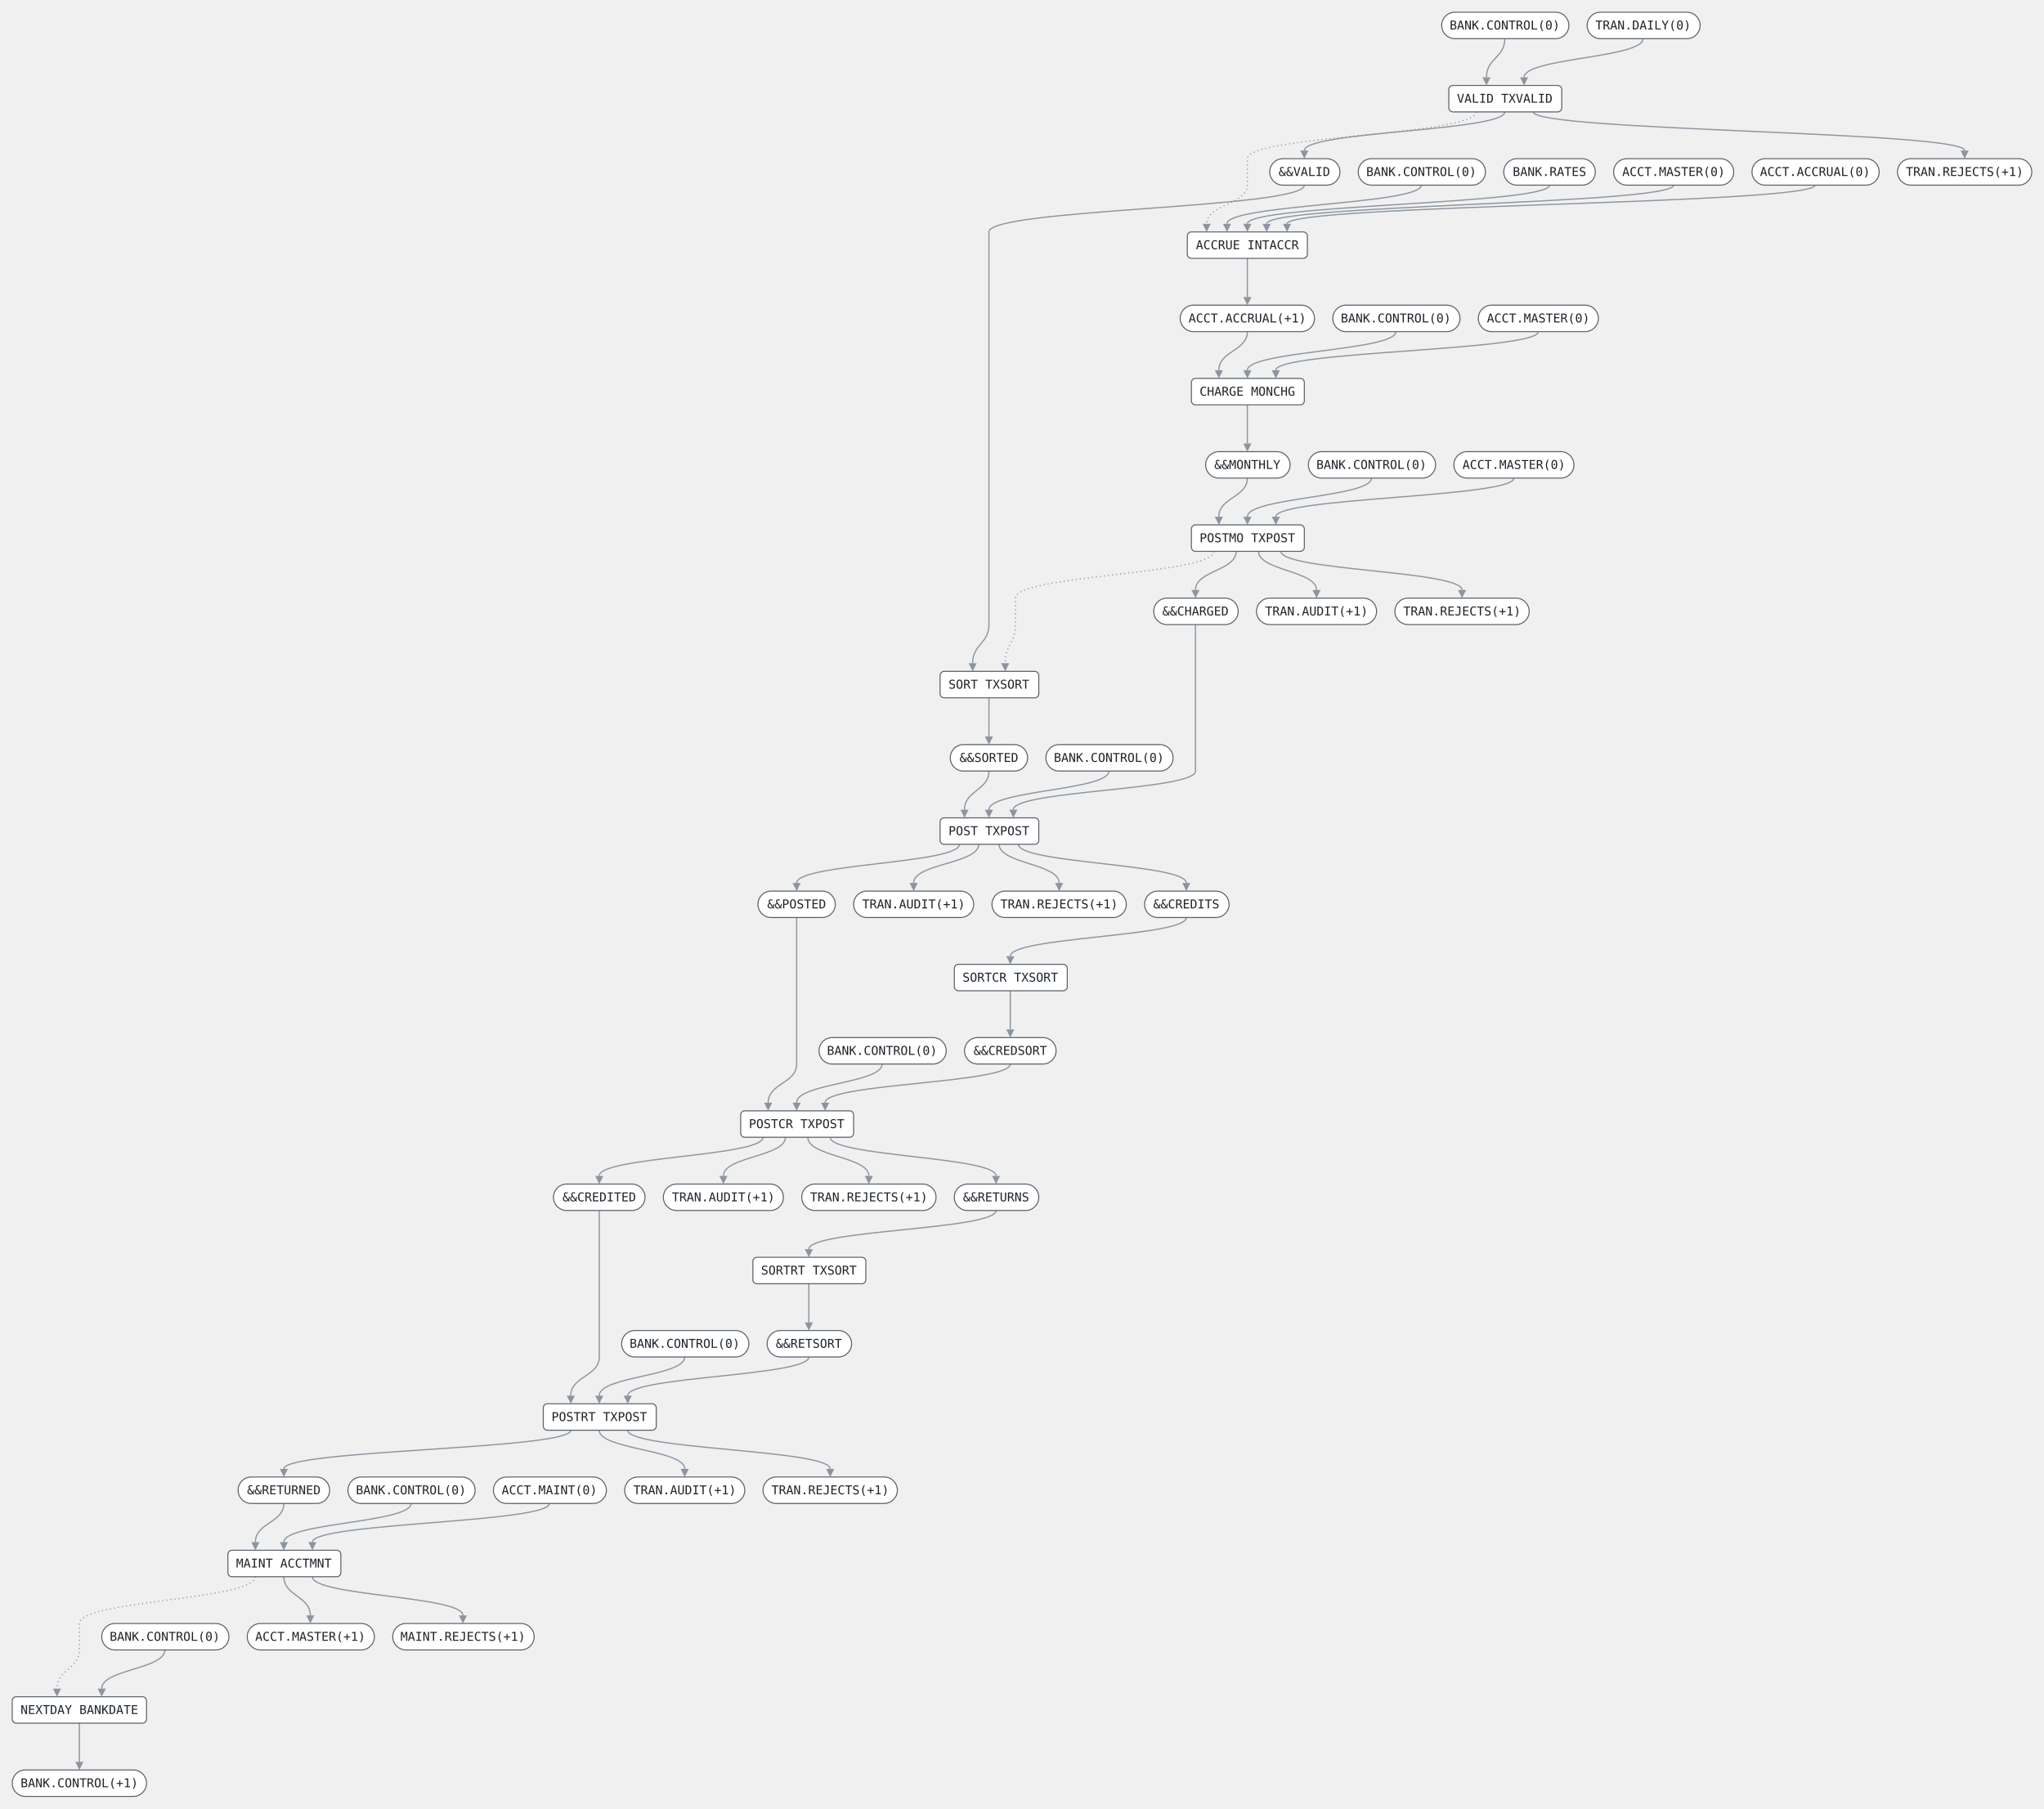
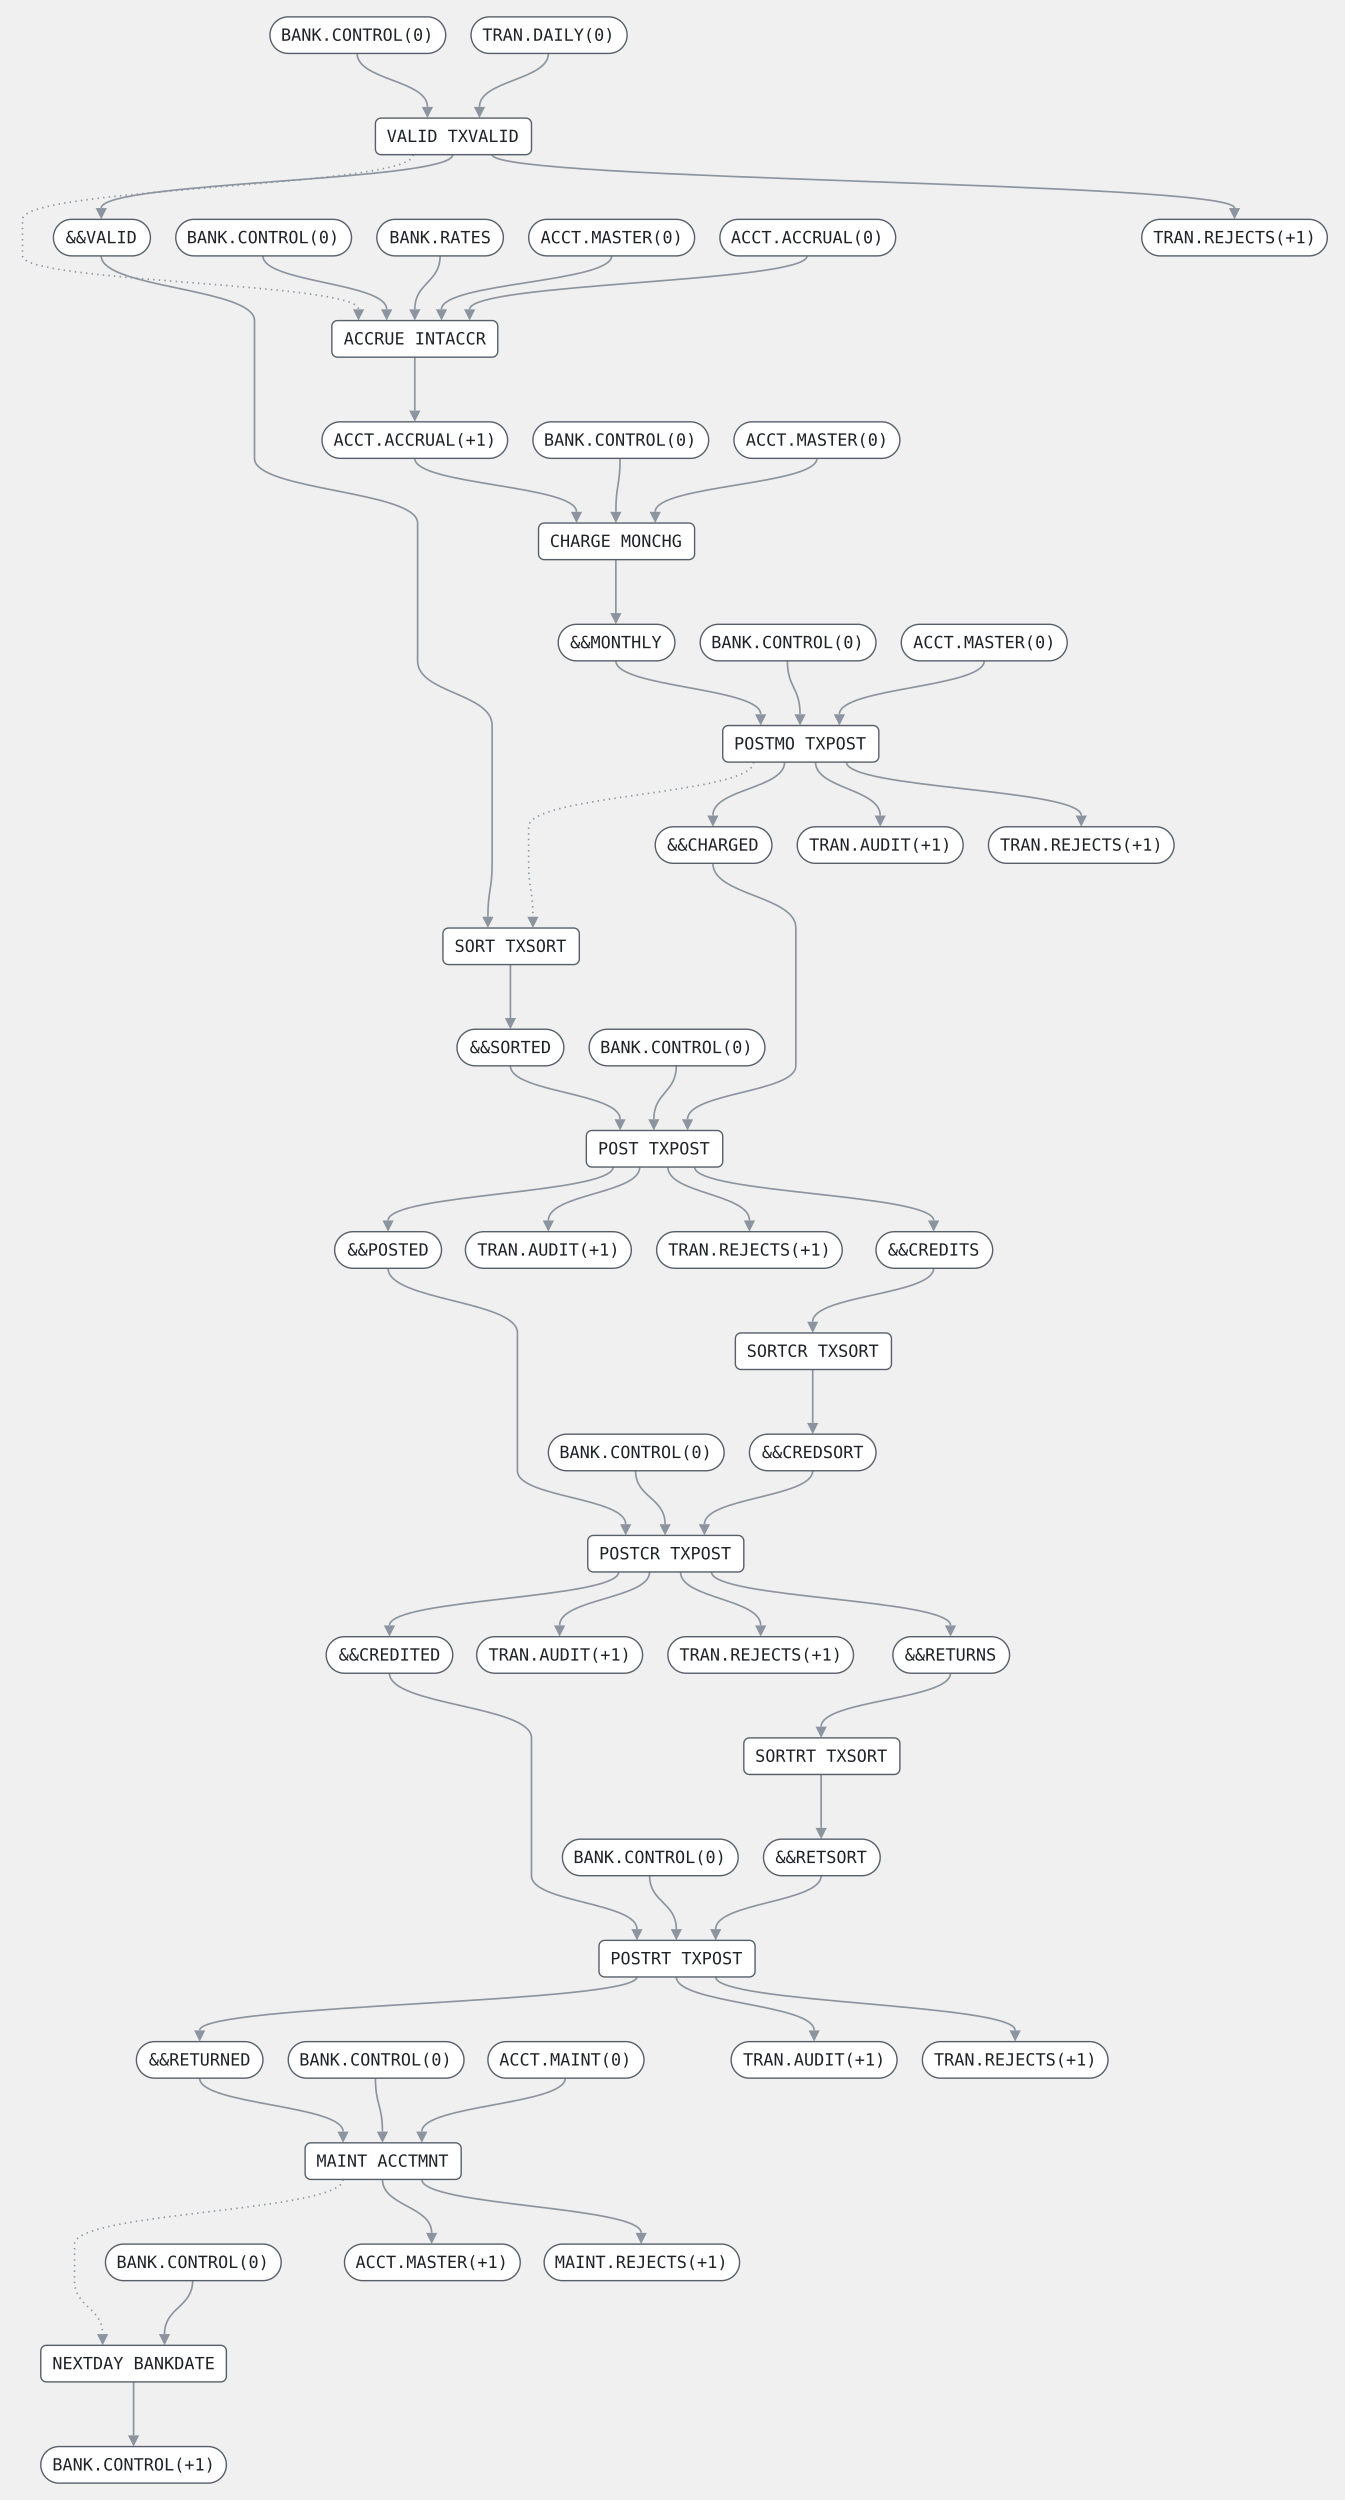
- <svg xmlns="http://www.w3.org/2000/svg" width="2009" height="1778" viewBox="0 0 2009 1778" font-family="ui-monospace, SFMono-Regular, Menlo, Consolas, monospace" font-size="12">
+ <svg xmlns="http://www.w3.org/2000/svg" width="956" height="1778" viewBox="0 0 956 1778" font-family="ui-monospace, SFMono-Regular, Menlo, Consolas, monospace" font-size="12">
  <style>
.box { fill: #ffffff; stroke: #57606a; stroke-width: 1 }
.box.emphasis { stroke-width: 2.5 }
.label { fill: #1f2328 }
.edge { fill: none; stroke: #8c959f; stroke-width: 1.2 }
.edge.dashed { stroke-dasharray: 4 3 }
.edge.dotted { stroke-dasharray: 1 3 }
.head { fill: #8c959f }
@media (prefers-color-scheme: dark) {
  .box { fill: #161b22; stroke: #8b949e }
  .label { fill: #e6edf3 }
  .edge { stroke: #6e7681 }
  .head { fill: #6e7681 }
}
</style>
  <defs>
    <marker id="arrow" viewBox="0 0 8 8" refX="0" refY="4" markerUnits="userSpaceOnUse" markerWidth="8" markerHeight="8" orient="auto-start-reverse">
      <path class="head" d="M0,0 L8,4 L0,8 z" />
    </marker>
  </defs>
-   <path class="edge" d="M1479,38 C1479,57 1461,57 1461,76" marker-end="url(#arrow)" />
-   <path class="edge" d="M1615,38 C1615,57 1498,57 1498,76" marker-end="url(#arrow)" />
-   <path class="edge" d="M1479,110 C1479,129 1282,129 1282,148" marker-end="url(#arrow)" />
-   <path class="edge" d="M1507,110 C1507,129 1931,129 1931,148" marker-end="url(#arrow)" />
-   <path class="edge" d="M1397,182 C1397,201 1206,201 1206,220" marker-end="url(#arrow)" />
-   <path class="edge" d="M1523,182 C1523,201 1226,201 1226,220" marker-end="url(#arrow)" />
-   <path class="edge" d="M1645,182 C1645,201 1245,201 1245,220" marker-end="url(#arrow)" />
-   <path class="edge" d="M1784,182 C1784,201 1265,201 1265,220" marker-end="url(#arrow)" />
-   <path class="edge dotted" d="M1451,110 C1451,133 1226,133 1226,156 L1226,182 C1226,201 1186,201 1186,220" marker-end="url(#arrow)" />
-   <path class="edge" d="M1226,254 C1226,273 1226,273 1226,292" marker-end="url(#arrow)" />
-   <path class="edge" d="M1372,326 C1372,345 1226,345 1226,364" marker-end="url(#arrow)" />
-   <path class="edge" d="M1512,326 C1512,345 1254,345 1254,364" marker-end="url(#arrow)" />
-   <path class="edge" d="M1226,326 C1226,345 1198,345 1198,364" marker-end="url(#arrow)" />
-   <path class="edge" d="M1226,398 C1226,417 1226,417 1226,436" marker-end="url(#arrow)" />
-   <path class="edge" d="M1348,470 C1348,489 1226,489 1226,508" marker-end="url(#arrow)" />
-   <path class="edge" d="M1488,470 C1488,489 1254,489 1254,508" marker-end="url(#arrow)" />
-   <path class="edge" d="M1226,470 C1226,489 1198,489 1198,508" marker-end="url(#arrow)" />
-   <path class="edge" d="M1215,542 C1215,561 1175,561 1175,580" marker-end="url(#arrow)" />
-   <path class="edge" d="M1237,542 C1237,561 1294,561 1294,580" marker-end="url(#arrow)" />
-   <path class="edge" d="M1259,542 C1259,561 1437,561 1437,580" marker-end="url(#arrow)" />
-   <path class="edge" d="M1282,182 C1282,205 972,205 972,228 L972,254 C972,277 972,277 972,300 L972,326 C972,349 972,349 972,372 L972,398 C972,421 972,421 972,444 L972,470 C972,493 972,493 972,516 L972,542 C972,565 972,565 972,588 L972,614 C972,633 956,633 956,652" marker-end="url(#arrow)" />
-   <path class="edge dotted" d="M1193,542 C1193,565 998,565 998,588 L998,614 C998,633 988,633 988,652" marker-end="url(#arrow)" />
-   <path class="edge" d="M972,686 C972,705 972,705 972,724" marker-end="url(#arrow)" />
-   <path class="edge" d="M1090,758 C1090,777 972,777 972,796" marker-end="url(#arrow)" />
-   <path class="edge" d="M1175,614 C1175,637 1175,637 1175,660 L1175,686 C1175,709 1175,709 1175,732 L1175,758 C1175,777 996,777 996,796" marker-end="url(#arrow)" />
-   <path class="edge" d="M972,758 C972,777 948,777 948,796" marker-end="url(#arrow)" />
-   <path class="edge" d="M943,830 C943,849 783,849 783,868" marker-end="url(#arrow)" />
-   <path class="edge" d="M962,830 C962,849 898,849 898,868" marker-end="url(#arrow)" />
-   <path class="edge" d="M982,830 C982,849 1041,849 1041,868" marker-end="url(#arrow)" />
-   <path class="edge" d="M1001,830 C1001,849 1166,849 1166,868" marker-end="url(#arrow)" />
-   <path class="edge" d="M1166,902 C1166,921 993,921 993,940" marker-end="url(#arrow)" />
-   <path class="edge" d="M993,974 C993,993 993,993 993,1012" marker-end="url(#arrow)" />
-   <path class="edge" d="M867,1046 C867,1065 783,1065 783,1084" marker-end="url(#arrow)" />
-   <path class="edge" d="M783,902 C783,925 783,925 783,948 L783,974 C783,997 783,997 783,1020 L783,1046 C783,1065 755,1065 755,1084" marker-end="url(#arrow)" />
-   <path class="edge" d="M993,1046 C993,1065 811,1065 811,1084" marker-end="url(#arrow)" />
-   <path class="edge" d="M750,1118 C750,1137 589,1137 589,1156" marker-end="url(#arrow)" />
-   <path class="edge" d="M772,1118 C772,1137 711,1137 711,1156" marker-end="url(#arrow)" />
-   <path class="edge" d="M794,1118 C794,1137 854,1137 854,1156" marker-end="url(#arrow)" />
-   <path class="edge" d="M816,1118 C816,1137 979,1137 979,1156" marker-end="url(#arrow)" />
-   <path class="edge" d="M979,1190 C979,1209 795,1209 795,1228" marker-end="url(#arrow)" />
-   <path class="edge" d="M795,1262 C795,1281 795,1281 795,1300" marker-end="url(#arrow)" />
-   <path class="edge" d="M673,1334 C673,1353 589,1353 589,1372" marker-end="url(#arrow)" />
-   <path class="edge" d="M589,1190 C589,1213 589,1213 589,1236 L589,1262 C589,1285 589,1285 589,1308 L589,1334 C589,1353 561,1353 561,1372" marker-end="url(#arrow)" />
-   <path class="edge" d="M795,1334 C795,1353 617,1353 617,1372" marker-end="url(#arrow)" />
-   <path class="edge" d="M561,1406 C561,1425 279,1425 279,1444" marker-end="url(#arrow)" />
-   <path class="edge" d="M589,1406 C589,1425 673,1425 673,1444" marker-end="url(#arrow)" />
-   <path class="edge" d="M617,1406 C617,1425 816,1425 816,1444" marker-end="url(#arrow)" />
-   <path class="edge" d="M404,1478 C404,1497 279,1497 279,1516" marker-end="url(#arrow)" />
-   <path class="edge" d="M279,1478 C279,1497 251,1497 251,1516" marker-end="url(#arrow)" />
-   <path class="edge" d="M540,1478 C540,1497 307,1497 307,1516" marker-end="url(#arrow)" />
-   <path class="edge" d="M279,1550 C279,1569 305,1569 305,1588" marker-end="url(#arrow)" />
-   <path class="edge" d="M307,1550 C307,1569 455,1569 455,1588" marker-end="url(#arrow)" />
-   <path class="edge" d="M162,1622 C162,1641 100,1641 100,1660" marker-end="url(#arrow)" />
-   <path class="edge dotted" d="M251,1550 C251,1573 78,1573 78,1596 L78,1622 C78,1641 56,1641 56,1660" marker-end="url(#arrow)" />
-   <path class="edge" d="M78,1694 C78,1713 78,1713 78,1732" marker-end="url(#arrow)" />
-   <g>
-     <rect class="box" x="1417" y="12" width="125" height="26" rx="13" />
-     <text class="label" x="1479" y="29" text-anchor="middle">BANK.CONTROL(0)</text>
-   </g>
-   <g>
-     <rect class="box" x="1560" y="12" width="111" height="26" rx="13" />
-     <text class="label" x="1615" y="29" text-anchor="middle">TRAN.DAILY(0)</text>
+   <path class="edge" d="M254,38 C254,57 304,57 304,76" marker-end="url(#arrow)" />
+   <path class="edge" d="M390,38 C390,57 341,57 341,76" marker-end="url(#arrow)" />
+   <path class="edge" d="M322,110 C322,129 72,129 72,148" marker-end="url(#arrow)" />
+   <path class="edge" d="M350,110 C350,129 878,129 878,148" marker-end="url(#arrow)" />
+   <path class="edge" d="M187,182 C187,201 275,201 275,220" marker-end="url(#arrow)" />
+   <path class="edge" d="M313,182 C313,201 295,201 295,220" marker-end="url(#arrow)" />
+   <path class="edge" d="M435,182 C435,201 314,201 314,220" marker-end="url(#arrow)" />
+   <path class="edge" d="M574,182 C574,201 334,201 334,220" marker-end="url(#arrow)" />
+   <path class="edge dotted" d="M294,110 C294,133 16,133 16,156 L16,182 C16,201 255,201 255,220" marker-end="url(#arrow)" />
+   <path class="edge" d="M295,254 C295,273 295,273 295,292" marker-end="url(#arrow)" />
+   <path class="edge" d="M441,326 C441,345 438,345 438,364" marker-end="url(#arrow)" />
+   <path class="edge" d="M581,326 C581,345 466,345 466,364" marker-end="url(#arrow)" />
+   <path class="edge" d="M295,326 C295,345 410,345 410,364" marker-end="url(#arrow)" />
+   <path class="edge" d="M438,398 C438,417 438,417 438,436" marker-end="url(#arrow)" />
+   <path class="edge" d="M560,470 C560,489 569,489 569,508" marker-end="url(#arrow)" />
+   <path class="edge" d="M700,470 C700,489 597,489 597,508" marker-end="url(#arrow)" />
+   <path class="edge" d="M438,470 C438,489 541,489 541,508" marker-end="url(#arrow)" />
+   <path class="edge" d="M558,542 C558,561 507,561 507,580" marker-end="url(#arrow)" />
+   <path class="edge" d="M580,542 C580,561 626,561 626,580" marker-end="url(#arrow)" />
+   <path class="edge" d="M602,542 C602,561 769,561 769,580" marker-end="url(#arrow)" />
+   <path class="edge" d="M72,182 C72,205 181,205 181,228 L181,254 C181,277 181,277 181,300 L181,326 C181,349 297,349 297,372 L297,398 C297,421 297,421 297,444 L297,470 C297,493 350,493 350,516 L350,542 C350,565 350,565 350,588 L350,614 C350,633 347,633 347,652" marker-end="url(#arrow)" />
+   <path class="edge dotted" d="M536,542 C536,565 376,565 376,588 L376,614 C376,633 379,633 379,652" marker-end="url(#arrow)" />
+   <path class="edge" d="M363,686 C363,705 363,705 363,724" marker-end="url(#arrow)" />
+   <path class="edge" d="M481,758 C481,777 465,777 465,796" marker-end="url(#arrow)" />
+   <path class="edge" d="M507,614 C507,637 566,637 566,660 L566,686 C566,709 566,709 566,732 L566,758 C566,777 489,777 489,796" marker-end="url(#arrow)" />
+   <path class="edge" d="M363,758 C363,777 441,777 441,796" marker-end="url(#arrow)" />
+   <path class="edge" d="M436,830 C436,849 276,849 276,868" marker-end="url(#arrow)" />
+   <path class="edge" d="M455,830 C455,849 390,849 390,868" marker-end="url(#arrow)" />
+   <path class="edge" d="M475,830 C475,849 533,849 533,868" marker-end="url(#arrow)" />
+   <path class="edge" d="M494,830 C494,849 664,849 664,868" marker-end="url(#arrow)" />
+   <path class="edge" d="M664,902 C664,921 578,921 578,940" marker-end="url(#arrow)" />
+   <path class="edge" d="M578,974 C578,993 578,993 578,1012" marker-end="url(#arrow)" />
+   <path class="edge" d="M452,1046 C452,1065 473,1065 473,1084" marker-end="url(#arrow)" />
+   <path class="edge" d="M276,902 C276,925 368,925 368,948 L368,974 C368,997 368,997 368,1020 L368,1046 C368,1065 445,1065 445,1084" marker-end="url(#arrow)" />
+   <path class="edge" d="M578,1046 C578,1065 501,1065 501,1084" marker-end="url(#arrow)" />
+   <path class="edge" d="M440,1118 C440,1137 277,1137 277,1156" marker-end="url(#arrow)" />
+   <path class="edge" d="M462,1118 C462,1137 398,1137 398,1156" marker-end="url(#arrow)" />
+   <path class="edge" d="M484,1118 C484,1137 541,1137 541,1156" marker-end="url(#arrow)" />
+   <path class="edge" d="M506,1118 C506,1137 676,1137 676,1156" marker-end="url(#arrow)" />
+   <path class="edge" d="M676,1190 C676,1209 584,1209 584,1228" marker-end="url(#arrow)" />
+   <path class="edge" d="M584,1262 C584,1281 584,1281 584,1300" marker-end="url(#arrow)" />
+   <path class="edge" d="M462,1334 C462,1353 481,1353 481,1372" marker-end="url(#arrow)" />
+   <path class="edge" d="M277,1190 C277,1213 378,1213 378,1236 L378,1262 C378,1285 378,1285 378,1308 L378,1334 C378,1353 453,1353 453,1372" marker-end="url(#arrow)" />
+   <path class="edge" d="M584,1334 C584,1353 509,1353 509,1372" marker-end="url(#arrow)" />
+   <path class="edge" d="M453,1406 C453,1425 142,1425 142,1444" marker-end="url(#arrow)" />
+   <path class="edge" d="M481,1406 C481,1425 579,1425 579,1444" marker-end="url(#arrow)" />
+   <path class="edge" d="M509,1406 C509,1425 722,1425 722,1444" marker-end="url(#arrow)" />
+   <path class="edge" d="M267,1478 C267,1497 272,1497 272,1516" marker-end="url(#arrow)" />
+   <path class="edge" d="M142,1478 C142,1497 244,1497 244,1516" marker-end="url(#arrow)" />
+   <path class="edge" d="M402,1478 C402,1497 300,1497 300,1516" marker-end="url(#arrow)" />
+   <path class="edge" d="M272,1550 C272,1569 307,1569 307,1588" marker-end="url(#arrow)" />
+   <path class="edge" d="M300,1550 C300,1569 456,1569 456,1588" marker-end="url(#arrow)" />
+   <path class="edge" d="M137,1622 C137,1641 117,1641 117,1660" marker-end="url(#arrow)" />
+   <path class="edge dotted" d="M244,1550 C244,1573 53,1573 53,1596 L53,1622 C53,1641 73,1641 73,1660" marker-end="url(#arrow)" />
+   <path class="edge" d="M95,1694 C95,1713 95,1713 95,1732" marker-end="url(#arrow)" />
+   <g>
+     <rect class="box" x="192" y="12" width="125" height="26" rx="13" />
+     <text class="label" x="254" y="29" text-anchor="middle">BANK.CONTROL(0)</text>
+   </g>
+   <g>
+     <rect class="box" x="335" y="12" width="111" height="26" rx="13" />
+     <text class="label" x="390" y="29" text-anchor="middle">TRAN.DAILY(0)</text>
  </g>
  <a href="../../../pangaea/jobs/DAILY.jcl#L20">
-     <rect class="box" x="1424" y="84" width="111" height="26" rx="4" />
-     <text class="label" x="1479" y="101" text-anchor="middle">VALID TXVALID</text>
-   </a>
-   <g>
-     <rect class="box" x="1248" y="156" width="69" height="26" rx="13" />
-     <text class="label" x="1282" y="173" text-anchor="middle">&amp;&amp;VALID</text>
-   </g>
-   <g>
-     <rect class="box" x="1865" y="156" width="132" height="26" rx="13" />
-     <text class="label" x="1931" y="173" text-anchor="middle">TRAN.REJECTS(+1)</text>
-   </g>
-   <g>
-     <rect class="box" x="1335" y="156" width="125" height="26" rx="13" />
-     <text class="label" x="1397" y="173" text-anchor="middle">BANK.CONTROL(0)</text>
-   </g>
-   <g>
-     <rect class="box" x="1478" y="156" width="90" height="26" rx="13" />
-     <text class="label" x="1523" y="173" text-anchor="middle">BANK.RATES</text>
-   </g>
-   <g>
-     <rect class="box" x="1586" y="156" width="118" height="26" rx="13" />
-     <text class="label" x="1645" y="173" text-anchor="middle">ACCT.MASTER(0)</text>
-   </g>
-   <g>
-     <rect class="box" x="1722" y="156" width="125" height="26" rx="13" />
-     <text class="label" x="1784" y="173" text-anchor="middle">ACCT.ACCRUAL(0)</text>
+     <rect class="box" x="267" y="84" width="111" height="26" rx="4" />
+     <text class="label" x="322" y="101" text-anchor="middle">VALID TXVALID</text>
+   </a>
+   <g>
+     <rect class="box" x="38" y="156" width="69" height="26" rx="13" />
+     <text class="label" x="72" y="173" text-anchor="middle">&amp;&amp;VALID</text>
+   </g>
+   <g>
+     <rect class="box" x="812" y="156" width="132" height="26" rx="13" />
+     <text class="label" x="878" y="173" text-anchor="middle">TRAN.REJECTS(+1)</text>
+   </g>
+   <g>
+     <rect class="box" x="125" y="156" width="125" height="26" rx="13" />
+     <text class="label" x="187" y="173" text-anchor="middle">BANK.CONTROL(0)</text>
+   </g>
+   <g>
+     <rect class="box" x="268" y="156" width="90" height="26" rx="13" />
+     <text class="label" x="313" y="173" text-anchor="middle">BANK.RATES</text>
+   </g>
+   <g>
+     <rect class="box" x="376" y="156" width="118" height="26" rx="13" />
+     <text class="label" x="435" y="173" text-anchor="middle">ACCT.MASTER(0)</text>
+   </g>
+   <g>
+     <rect class="box" x="512" y="156" width="125" height="26" rx="13" />
+     <text class="label" x="574" y="173" text-anchor="middle">ACCT.ACCRUAL(0)</text>
  </g>
  <a href="../../../pangaea/jobs/DAILY.jcl#L33">
-     <rect class="box" x="1167" y="228" width="118" height="26" rx="4" />
-     <text class="label" x="1226" y="245" text-anchor="middle">ACCRUE INTACCR</text>
-   </a>
-   <g>
-     <rect class="box" x="1160" y="300" width="132" height="26" rx="13" />
-     <text class="label" x="1226" y="317" text-anchor="middle">ACCT.ACCRUAL(+1)</text>
-   </g>
-   <g>
-     <rect class="box" x="1310" y="300" width="125" height="26" rx="13" />
-     <text class="label" x="1372" y="317" text-anchor="middle">BANK.CONTROL(0)</text>
-   </g>
-   <g>
-     <rect class="box" x="1453" y="300" width="118" height="26" rx="13" />
-     <text class="label" x="1512" y="317" text-anchor="middle">ACCT.MASTER(0)</text>
+     <rect class="box" x="236" y="228" width="118" height="26" rx="4" />
+     <text class="label" x="295" y="245" text-anchor="middle">ACCRUE INTACCR</text>
+   </a>
+   <g>
+     <rect class="box" x="229" y="300" width="132" height="26" rx="13" />
+     <text class="label" x="295" y="317" text-anchor="middle">ACCT.ACCRUAL(+1)</text>
+   </g>
+   <g>
+     <rect class="box" x="379" y="300" width="125" height="26" rx="13" />
+     <text class="label" x="441" y="317" text-anchor="middle">BANK.CONTROL(0)</text>
+   </g>
+   <g>
+     <rect class="box" x="522" y="300" width="118" height="26" rx="13" />
+     <text class="label" x="581" y="317" text-anchor="middle">ACCT.MASTER(0)</text>
  </g>
  <a href="../../../pangaea/jobs/DAILY.jcl#L41">
-     <rect class="box" x="1171" y="372" width="111" height="26" rx="4" />
-     <text class="label" x="1226" y="389" text-anchor="middle">CHARGE MONCHG</text>
-   </a>
-   <g>
-     <rect class="box" x="1185" y="444" width="83" height="26" rx="13" />
-     <text class="label" x="1226" y="461" text-anchor="middle">&amp;&amp;MONTHLY</text>
-   </g>
-   <g>
-     <rect class="box" x="1286" y="444" width="125" height="26" rx="13" />
-     <text class="label" x="1348" y="461" text-anchor="middle">BANK.CONTROL(0)</text>
-   </g>
-   <g>
-     <rect class="box" x="1429" y="444" width="118" height="26" rx="13" />
-     <text class="label" x="1488" y="461" text-anchor="middle">ACCT.MASTER(0)</text>
+     <rect class="box" x="383" y="372" width="111" height="26" rx="4" />
+     <text class="label" x="438" y="389" text-anchor="middle">CHARGE MONCHG</text>
+   </a>
+   <g>
+     <rect class="box" x="397" y="444" width="83" height="26" rx="13" />
+     <text class="label" x="438" y="461" text-anchor="middle">&amp;&amp;MONTHLY</text>
+   </g>
+   <g>
+     <rect class="box" x="498" y="444" width="125" height="26" rx="13" />
+     <text class="label" x="560" y="461" text-anchor="middle">BANK.CONTROL(0)</text>
+   </g>
+   <g>
+     <rect class="box" x="641" y="444" width="118" height="26" rx="13" />
+     <text class="label" x="700" y="461" text-anchor="middle">ACCT.MASTER(0)</text>
  </g>
  <a href="../../../pangaea/jobs/DAILY.jcl#L48">
-     <rect class="box" x="1171" y="516" width="111" height="26" rx="4" />
-     <text class="label" x="1226" y="533" text-anchor="middle">POSTMO TXPOST</text>
-   </a>
-   <g>
-     <rect class="box" x="1134" y="588" width="83" height="26" rx="13" />
-     <text class="label" x="1175" y="605" text-anchor="middle">&amp;&amp;CHARGED</text>
-   </g>
-   <g>
-     <rect class="box" x="1235" y="588" width="118" height="26" rx="13" />
-     <text class="label" x="1294" y="605" text-anchor="middle">TRAN.AUDIT(+1)</text>
-   </g>
-   <g>
-     <rect class="box" x="1371" y="588" width="132" height="26" rx="13" />
-     <text class="label" x="1437" y="605" text-anchor="middle">TRAN.REJECTS(+1)</text>
+     <rect class="box" x="514" y="516" width="111" height="26" rx="4" />
+     <text class="label" x="569" y="533" text-anchor="middle">POSTMO TXPOST</text>
+   </a>
+   <g>
+     <rect class="box" x="466" y="588" width="83" height="26" rx="13" />
+     <text class="label" x="507" y="605" text-anchor="middle">&amp;&amp;CHARGED</text>
+   </g>
+   <g>
+     <rect class="box" x="567" y="588" width="118" height="26" rx="13" />
+     <text class="label" x="626" y="605" text-anchor="middle">TRAN.AUDIT(+1)</text>
+   </g>
+   <g>
+     <rect class="box" x="703" y="588" width="132" height="26" rx="13" />
+     <text class="label" x="769" y="605" text-anchor="middle">TRAN.REJECTS(+1)</text>
  </g>
  <a href="../../../pangaea/jobs/DAILY.jcl#L62">
-     <rect class="box" x="924" y="660" width="97" height="26" rx="4" />
-     <text class="label" x="972" y="677" text-anchor="middle">SORT TXSORT</text>
-   </a>
-   <g>
-     <rect class="box" x="934" y="732" width="76" height="26" rx="13" />
-     <text class="label" x="972" y="749" text-anchor="middle">&amp;&amp;SORTED</text>
-   </g>
-   <g>
-     <rect class="box" x="1028" y="732" width="125" height="26" rx="13" />
-     <text class="label" x="1090" y="749" text-anchor="middle">BANK.CONTROL(0)</text>
+     <rect class="box" x="315" y="660" width="97" height="26" rx="4" />
+     <text class="label" x="363" y="677" text-anchor="middle">SORT TXSORT</text>
+   </a>
+   <g>
+     <rect class="box" x="325" y="732" width="76" height="26" rx="13" />
+     <text class="label" x="363" y="749" text-anchor="middle">&amp;&amp;SORTED</text>
+   </g>
+   <g>
+     <rect class="box" x="419" y="732" width="125" height="26" rx="13" />
+     <text class="label" x="481" y="749" text-anchor="middle">BANK.CONTROL(0)</text>
  </g>
  <a href="../../../pangaea/jobs/DAILY.jcl#L66">
-     <rect class="box" x="924" y="804" width="97" height="26" rx="4" />
-     <text class="label" x="972" y="821" text-anchor="middle">POST TXPOST</text>
-   </a>
-   <g>
-     <rect class="box" x="745" y="876" width="76" height="26" rx="13" />
-     <text class="label" x="783" y="893" text-anchor="middle">&amp;&amp;POSTED</text>
-   </g>
-   <g>
-     <rect class="box" x="839" y="876" width="118" height="26" rx="13" />
-     <text class="label" x="898" y="893" text-anchor="middle">TRAN.AUDIT(+1)</text>
-   </g>
-   <g>
-     <rect class="box" x="975" y="876" width="132" height="26" rx="13" />
-     <text class="label" x="1041" y="893" text-anchor="middle">TRAN.REJECTS(+1)</text>
-   </g>
-   <g>
-     <rect class="box" x="1125" y="876" width="83" height="26" rx="13" />
-     <text class="label" x="1166" y="893" text-anchor="middle">&amp;&amp;CREDITS</text>
+     <rect class="box" x="417" y="804" width="97" height="26" rx="4" />
+     <text class="label" x="465" y="821" text-anchor="middle">POST TXPOST</text>
+   </a>
+   <g>
+     <rect class="box" x="238" y="876" width="76" height="26" rx="13" />
+     <text class="label" x="276" y="893" text-anchor="middle">&amp;&amp;POSTED</text>
+   </g>
+   <g>
+     <rect class="box" x="331" y="876" width="118" height="26" rx="13" />
+     <text class="label" x="390" y="893" text-anchor="middle">TRAN.AUDIT(+1)</text>
+   </g>
+   <g>
+     <rect class="box" x="467" y="876" width="132" height="26" rx="13" />
+     <text class="label" x="533" y="893" text-anchor="middle">TRAN.REJECTS(+1)</text>
+   </g>
+   <g>
+     <rect class="box" x="623" y="876" width="83" height="26" rx="13" />
+     <text class="label" x="664" y="893" text-anchor="middle">&amp;&amp;CREDITS</text>
  </g>
  <a href="../../../pangaea/jobs/DAILY.jcl#L80">
-     <rect class="box" x="938" y="948" width="111" height="26" rx="4" />
-     <text class="label" x="993" y="965" text-anchor="middle">SORTCR TXSORT</text>
-   </a>
-   <g>
-     <rect class="box" x="948" y="1020" width="90" height="26" rx="13" />
-     <text class="label" x="993" y="1037" text-anchor="middle">&amp;&amp;CREDSORT</text>
-   </g>
-   <g>
-     <rect class="box" x="805" y="1020" width="125" height="26" rx="13" />
-     <text class="label" x="867" y="1037" text-anchor="middle">BANK.CONTROL(0)</text>
+     <rect class="box" x="523" y="948" width="111" height="26" rx="4" />
+     <text class="label" x="578" y="965" text-anchor="middle">SORTCR TXSORT</text>
+   </a>
+   <g>
+     <rect class="box" x="533" y="1020" width="90" height="26" rx="13" />
+     <text class="label" x="578" y="1037" text-anchor="middle">&amp;&amp;CREDSORT</text>
+   </g>
+   <g>
+     <rect class="box" x="390" y="1020" width="125" height="26" rx="13" />
+     <text class="label" x="452" y="1037" text-anchor="middle">BANK.CONTROL(0)</text>
  </g>
  <a href="../../../pangaea/jobs/DAILY.jcl#L84">
-     <rect class="box" x="728" y="1092" width="111" height="26" rx="4" />
-     <text class="label" x="783" y="1109" text-anchor="middle">POSTCR TXPOST</text>
-   </a>
-   <g>
-     <rect class="box" x="544" y="1164" width="90" height="26" rx="13" />
-     <text class="label" x="589" y="1181" text-anchor="middle">&amp;&amp;CREDITED</text>
-   </g>
-   <g>
-     <rect class="box" x="652" y="1164" width="118" height="26" rx="13" />
-     <text class="label" x="711" y="1181" text-anchor="middle">TRAN.AUDIT(+1)</text>
-   </g>
-   <g>
-     <rect class="box" x="788" y="1164" width="132" height="26" rx="13" />
-     <text class="label" x="854" y="1181" text-anchor="middle">TRAN.REJECTS(+1)</text>
-   </g>
-   <g>
-     <rect class="box" x="938" y="1164" width="83" height="26" rx="13" />
-     <text class="label" x="979" y="1181" text-anchor="middle">&amp;&amp;RETURNS</text>
+     <rect class="box" x="418" y="1092" width="111" height="26" rx="4" />
+     <text class="label" x="473" y="1109" text-anchor="middle">POSTCR TXPOST</text>
+   </a>
+   <g>
+     <rect class="box" x="232" y="1164" width="90" height="26" rx="13" />
+     <text class="label" x="277" y="1181" text-anchor="middle">&amp;&amp;CREDITED</text>
+   </g>
+   <g>
+     <rect class="box" x="339" y="1164" width="118" height="26" rx="13" />
+     <text class="label" x="398" y="1181" text-anchor="middle">TRAN.AUDIT(+1)</text>
+   </g>
+   <g>
+     <rect class="box" x="475" y="1164" width="132" height="26" rx="13" />
+     <text class="label" x="541" y="1181" text-anchor="middle">TRAN.REJECTS(+1)</text>
+   </g>
+   <g>
+     <rect class="box" x="635" y="1164" width="83" height="26" rx="13" />
+     <text class="label" x="676" y="1181" text-anchor="middle">&amp;&amp;RETURNS</text>
  </g>
  <a href="../../../pangaea/jobs/DAILY.jcl#L98">
-     <rect class="box" x="740" y="1236" width="111" height="26" rx="4" />
-     <text class="label" x="795" y="1253" text-anchor="middle">SORTRT TXSORT</text>
-   </a>
-   <g>
-     <rect class="box" x="754" y="1308" width="83" height="26" rx="13" />
-     <text class="label" x="795" y="1325" text-anchor="middle">&amp;&amp;RETSORT</text>
-   </g>
-   <g>
-     <rect class="box" x="611" y="1308" width="125" height="26" rx="13" />
-     <text class="label" x="673" y="1325" text-anchor="middle">BANK.CONTROL(0)</text>
+     <rect class="box" x="529" y="1236" width="111" height="26" rx="4" />
+     <text class="label" x="584" y="1253" text-anchor="middle">SORTRT TXSORT</text>
+   </a>
+   <g>
+     <rect class="box" x="543" y="1308" width="83" height="26" rx="13" />
+     <text class="label" x="584" y="1325" text-anchor="middle">&amp;&amp;RETSORT</text>
+   </g>
+   <g>
+     <rect class="box" x="400" y="1308" width="125" height="26" rx="13" />
+     <text class="label" x="462" y="1325" text-anchor="middle">BANK.CONTROL(0)</text>
  </g>
  <a href="../../../pangaea/jobs/DAILY.jcl#L102">
-     <rect class="box" x="534" y="1380" width="111" height="26" rx="4" />
-     <text class="label" x="589" y="1397" text-anchor="middle">POSTRT TXPOST</text>
-   </a>
-   <g>
-     <rect class="box" x="234" y="1452" width="90" height="26" rx="13" />
-     <text class="label" x="279" y="1469" text-anchor="middle">&amp;&amp;RETURNED</text>
-   </g>
-   <g>
-     <rect class="box" x="614" y="1452" width="118" height="26" rx="13" />
-     <text class="label" x="673" y="1469" text-anchor="middle">TRAN.AUDIT(+1)</text>
-   </g>
-   <g>
-     <rect class="box" x="750" y="1452" width="132" height="26" rx="13" />
-     <text class="label" x="816" y="1469" text-anchor="middle">TRAN.REJECTS(+1)</text>
-   </g>
-   <g>
-     <rect class="box" x="342" y="1452" width="125" height="26" rx="13" />
-     <text class="label" x="404" y="1469" text-anchor="middle">BANK.CONTROL(0)</text>
-   </g>
-   <g>
-     <rect class="box" x="485" y="1452" width="111" height="26" rx="13" />
-     <text class="label" x="540" y="1469" text-anchor="middle">ACCT.MAINT(0)</text>
+     <rect class="box" x="426" y="1380" width="111" height="26" rx="4" />
+     <text class="label" x="481" y="1397" text-anchor="middle">POSTRT TXPOST</text>
+   </a>
+   <g>
+     <rect class="box" x="97" y="1452" width="90" height="26" rx="13" />
+     <text class="label" x="142" y="1469" text-anchor="middle">&amp;&amp;RETURNED</text>
+   </g>
+   <g>
+     <rect class="box" x="520" y="1452" width="118" height="26" rx="13" />
+     <text class="label" x="579" y="1469" text-anchor="middle">TRAN.AUDIT(+1)</text>
+   </g>
+   <g>
+     <rect class="box" x="656" y="1452" width="132" height="26" rx="13" />
+     <text class="label" x="722" y="1469" text-anchor="middle">TRAN.REJECTS(+1)</text>
+   </g>
+   <g>
+     <rect class="box" x="205" y="1452" width="125" height="26" rx="13" />
+     <text class="label" x="267" y="1469" text-anchor="middle">BANK.CONTROL(0)</text>
+   </g>
+   <g>
+     <rect class="box" x="347" y="1452" width="111" height="26" rx="13" />
+     <text class="label" x="402" y="1469" text-anchor="middle">ACCT.MAINT(0)</text>
  </g>
  <a href="../../../pangaea/jobs/DAILY.jcl#L115">
-     <rect class="box" x="224" y="1524" width="111" height="26" rx="4" />
-     <text class="label" x="279" y="1541" text-anchor="middle">MAINT ACCTMNT</text>
-   </a>
-   <g>
-     <rect class="box" x="243" y="1596" width="125" height="26" rx="13" />
-     <text class="label" x="305" y="1613" text-anchor="middle">ACCT.MASTER(+1)</text>
-   </g>
-   <g>
-     <rect class="box" x="386" y="1596" width="139" height="26" rx="13" />
-     <text class="label" x="455" y="1613" text-anchor="middle">MAINT.REJECTS(+1)</text>
-   </g>
-   <g>
-     <rect class="box" x="100" y="1596" width="125" height="26" rx="13" />
-     <text class="label" x="162" y="1613" text-anchor="middle">BANK.CONTROL(0)</text>
+     <rect class="box" x="217" y="1524" width="111" height="26" rx="4" />
+     <text class="label" x="272" y="1541" text-anchor="middle">MAINT ACCTMNT</text>
+   </a>
+   <g>
+     <rect class="box" x="245" y="1596" width="125" height="26" rx="13" />
+     <text class="label" x="307" y="1613" text-anchor="middle">ACCT.MASTER(+1)</text>
+   </g>
+   <g>
+     <rect class="box" x="387" y="1596" width="139" height="26" rx="13" />
+     <text class="label" x="456" y="1613" text-anchor="middle">MAINT.REJECTS(+1)</text>
+   </g>
+   <g>
+     <rect class="box" x="75" y="1596" width="125" height="26" rx="13" />
+     <text class="label" x="137" y="1613" text-anchor="middle">BANK.CONTROL(0)</text>
  </g>
  <a href="../../../pangaea/jobs/DAILY.jcl#L127">
-     <rect class="box" x="12" y="1668" width="132" height="26" rx="4" />
-     <text class="label" x="78" y="1685" text-anchor="middle">NEXTDAY BANKDATE</text>
-   </a>
-   <g>
-     <rect class="box" x="12" y="1740" width="132" height="26" rx="13" />
-     <text class="label" x="78" y="1757" text-anchor="middle">BANK.CONTROL(+1)</text>
+     <rect class="box" x="29" y="1668" width="132" height="26" rx="4" />
+     <text class="label" x="95" y="1685" text-anchor="middle">NEXTDAY BANKDATE</text>
+   </a>
+   <g>
+     <rect class="box" x="29" y="1740" width="132" height="26" rx="13" />
+     <text class="label" x="95" y="1757" text-anchor="middle">BANK.CONTROL(+1)</text>
  </g>
</svg>
